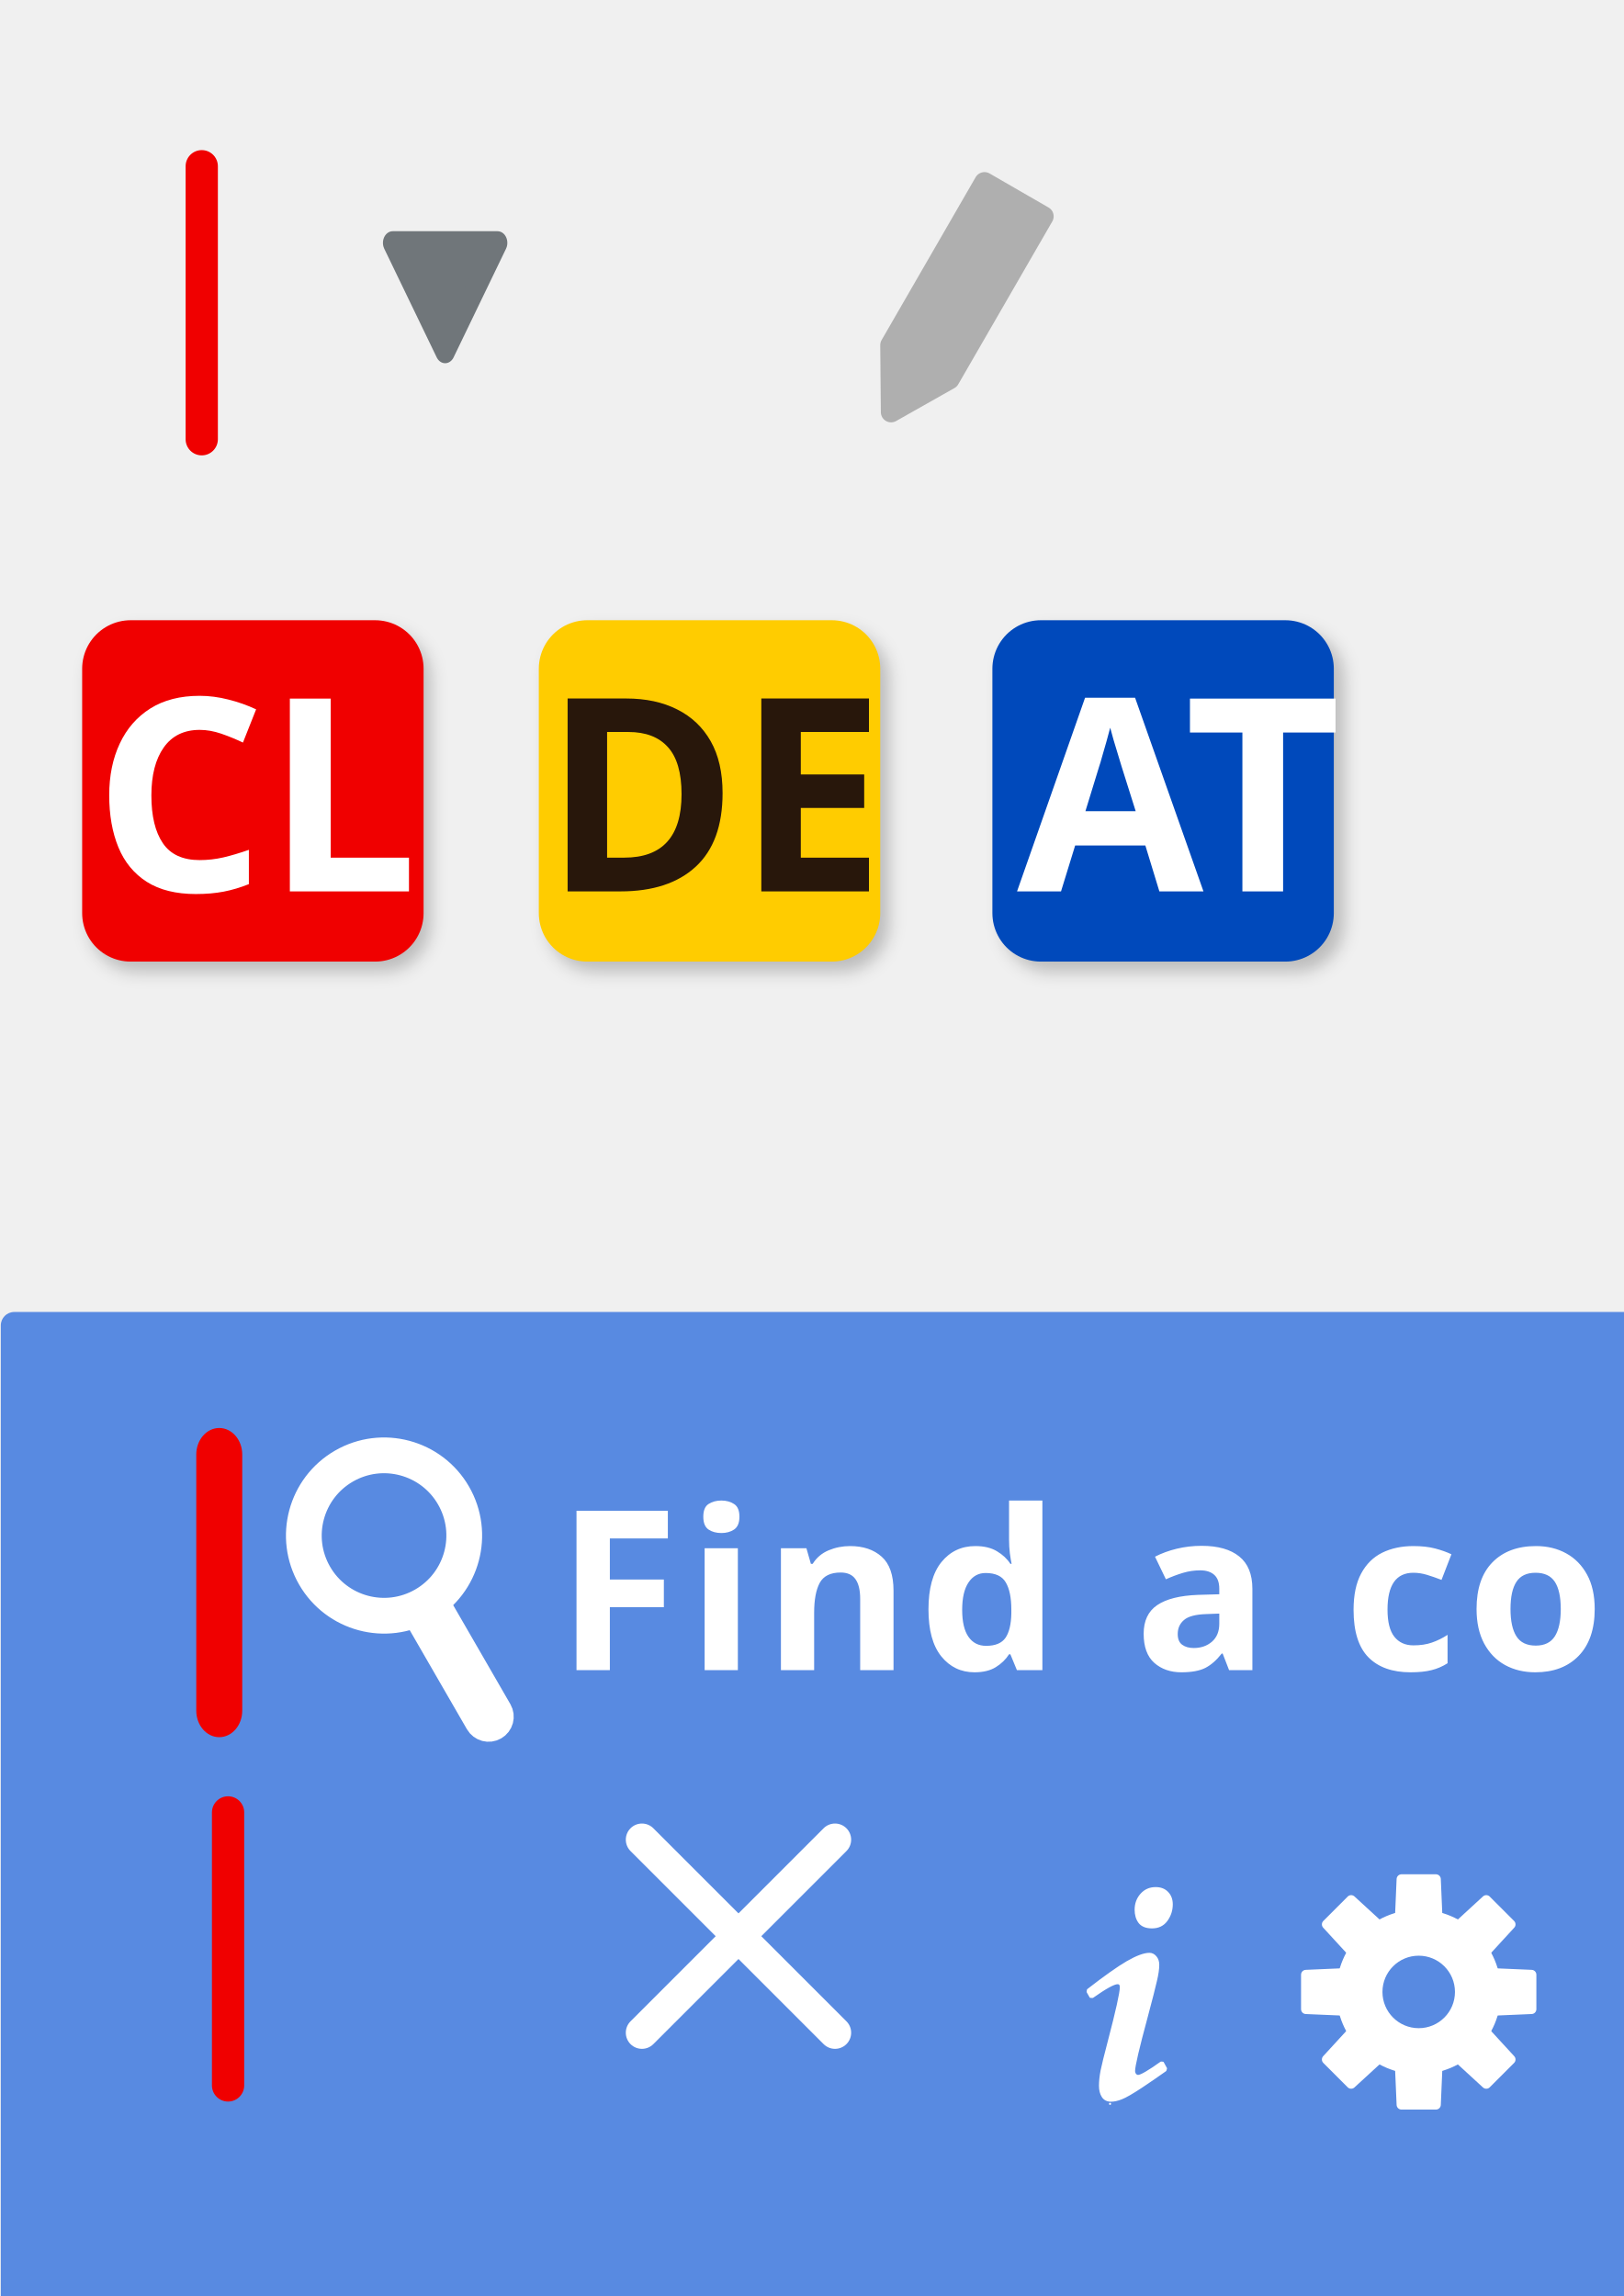
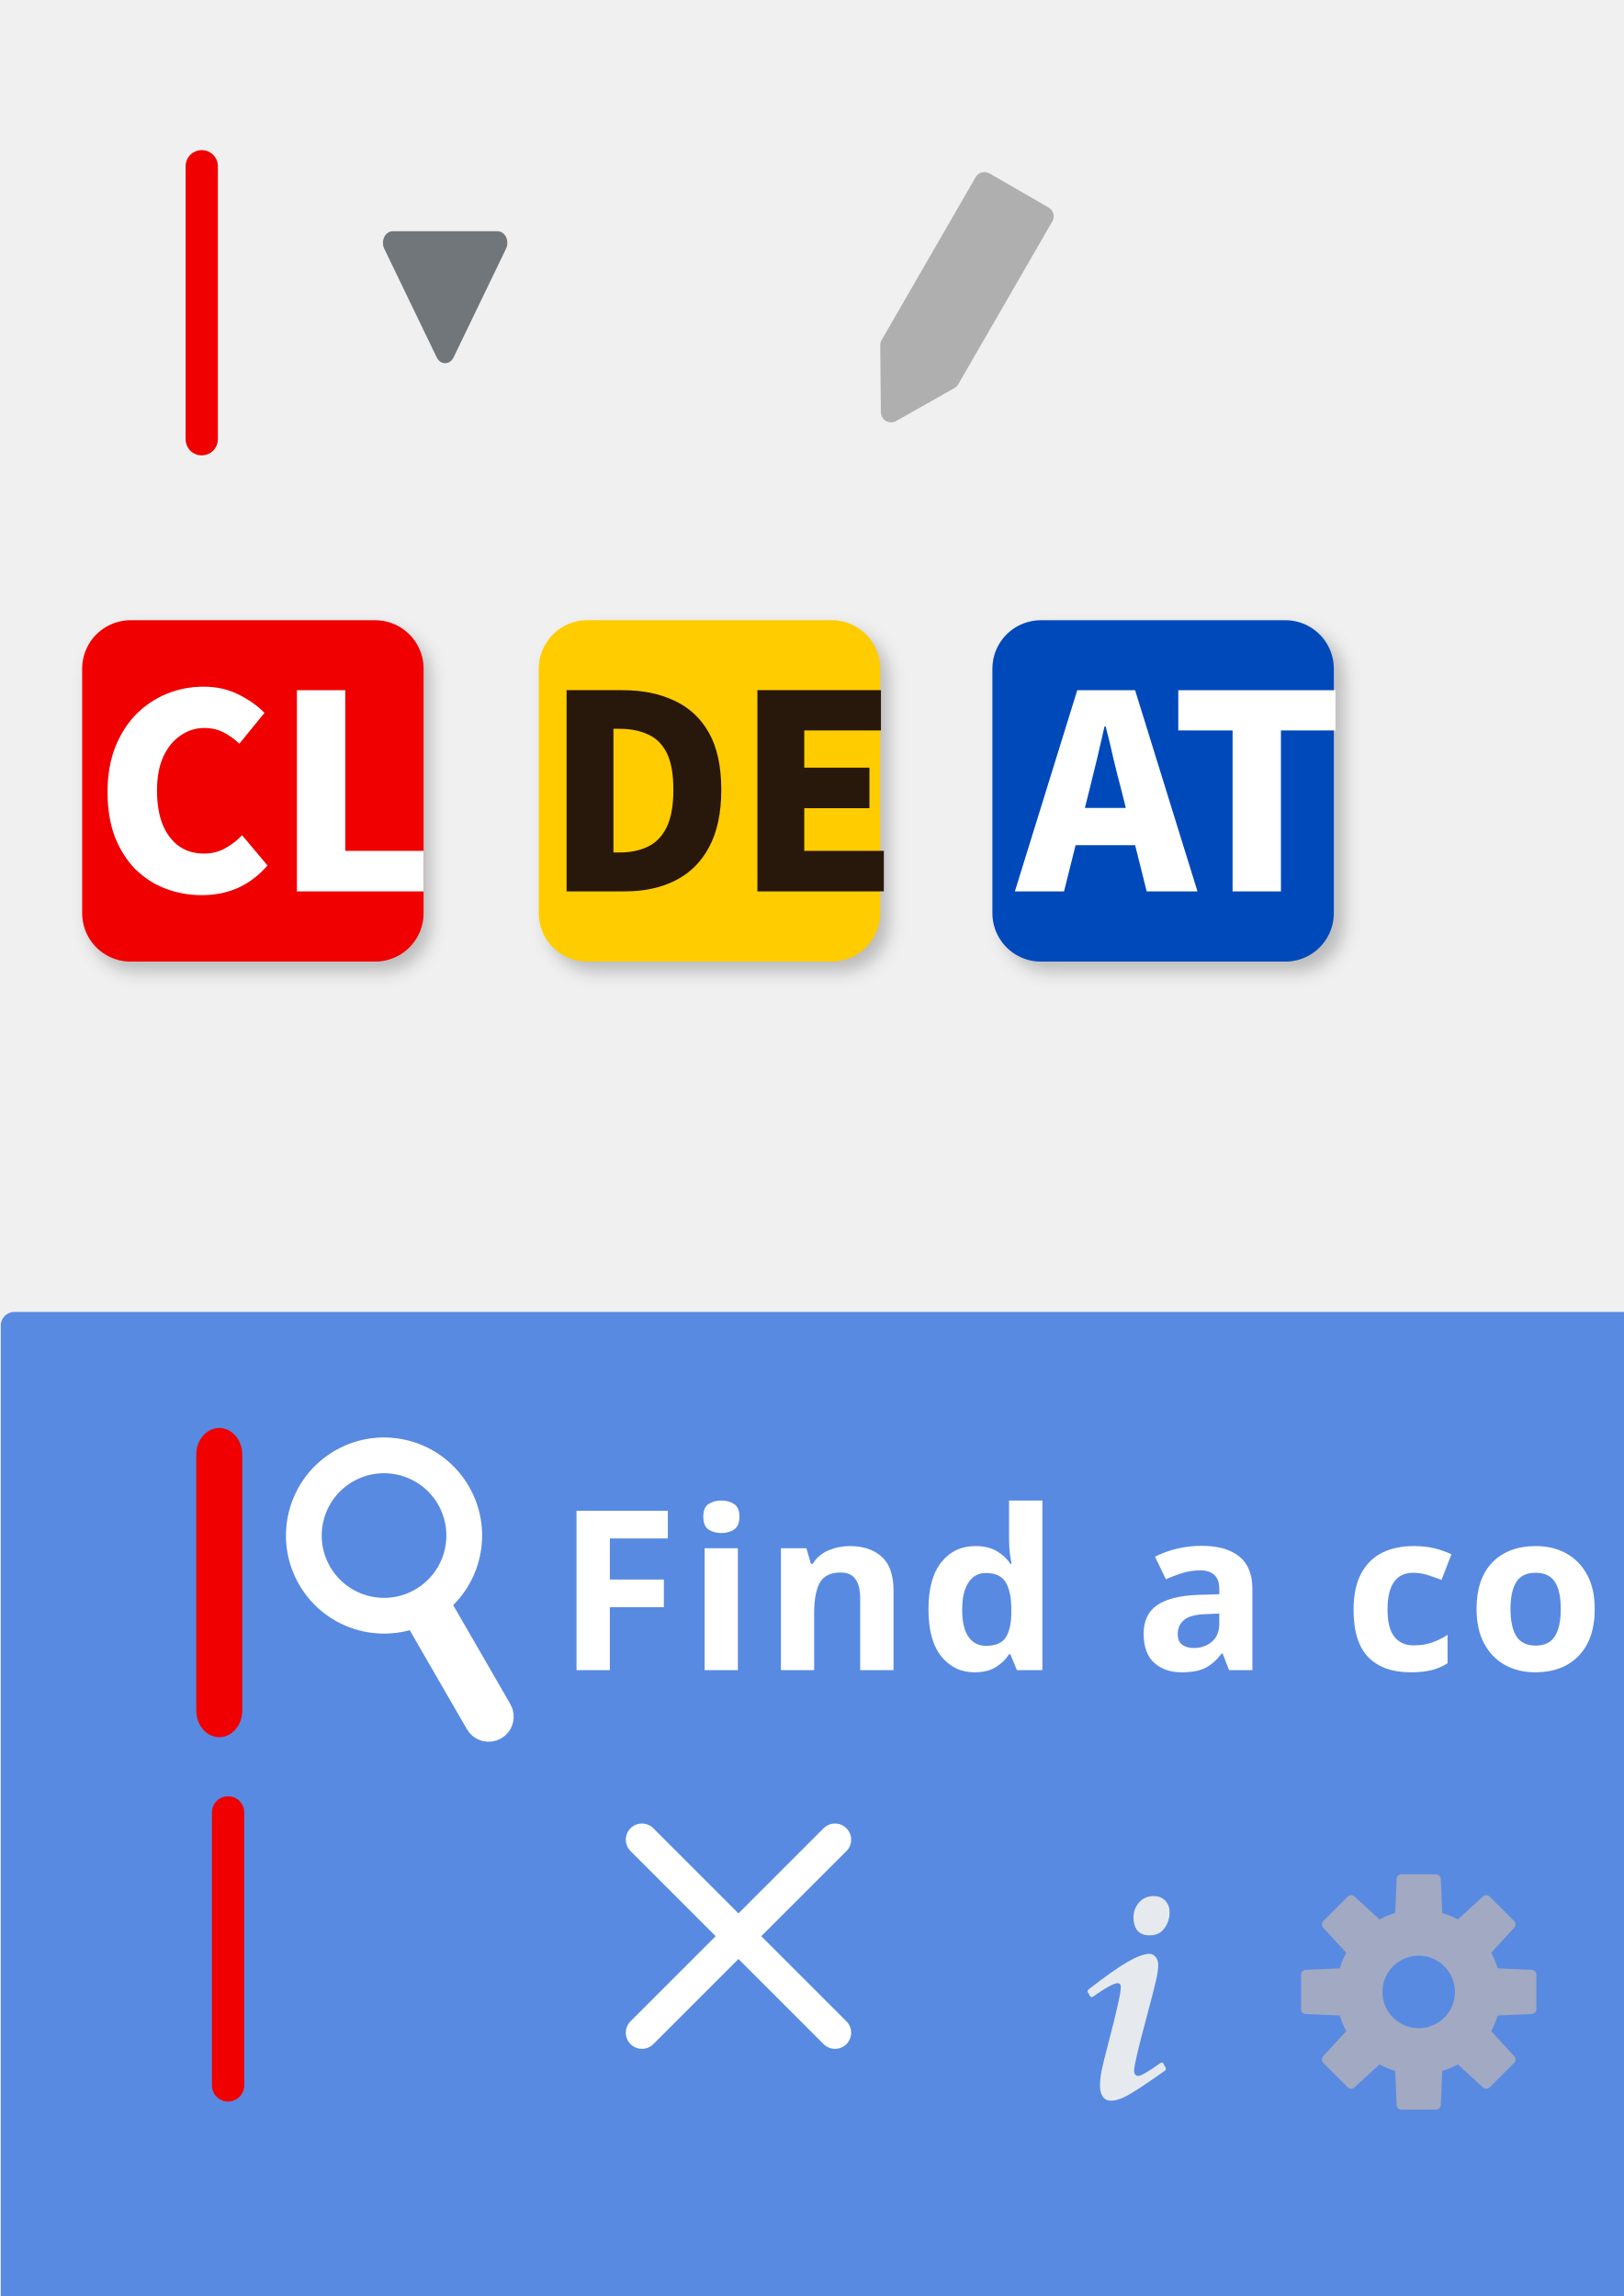
<svg xmlns="http://www.w3.org/2000/svg" width="210mm" height="297mm" viewBox="0 0 210 297" version="1.1" id="svg1" xml:space="preserve">
  <defs id="defs1">
    <filter style="color-interpolation-filters:sRGB" id="filter17" x="-0.281" y="-0.281" width="1.561" height="1.561">
      <feGaussianBlur stdDeviation="1.087" id="feGaussianBlur17" />
    </filter>
  </defs>
  <g id="layer1">
    <rect style="opacity:0.221;mix-blend-mode:normal;fill:#000000;fill-opacity:1;stroke:#000000;stroke-width:12.536;stroke-linecap:round;stroke-linejoin:round;stroke-dasharray:none;stroke-opacity:1;filter:url(#filter17)" id="rect19" width="31.621" height="31.621" x="135.956" y="87.821" ry="0" />
    <rect style="opacity:0.221;mix-blend-mode:normal;fill:#000000;fill-opacity:1;stroke:#000000;stroke-width:12.536;stroke-linecap:round;stroke-linejoin:round;stroke-dasharray:none;stroke-opacity:1;filter:url(#filter17)" id="rect18" width="31.621" height="31.621" x="77.087" y="87.821" ry="0" />
    <rect style="opacity:0.221;mix-blend-mode:normal;fill:#000000;fill-opacity:1;stroke:#000000;stroke-width:12.536;stroke-linecap:round;stroke-linejoin:round;stroke-dasharray:none;stroke-opacity:1;filter:url(#filter17)" id="rect17" width="31.621" height="31.621" x="17.82" y="87.821" ry="0" />
    <rect style="opacity:0;fill:#8ddd27;fill-opacity:1;stroke:none;stroke-width:1.557;stroke-linecap:round;stroke-linejoin:round;stroke-dasharray:none;stroke-opacity:0.252" id="rect7" width="40.912" height="40.912" x="104.603" y="17.992" ry="0" />
    <rect style="fill:#588ae1;fill-opacity:1;stroke:none;stroke-width:4.618;stroke-linecap:round;stroke-linejoin:round" id="rect2" width="502.638" height="254.576" x="0.105" y="169.712" ry="1.736" />
    <rect style="opacity:0;fill:#8ddd27;fill-opacity:0.338;stroke:none;stroke-width:1.557;stroke-linecap:round;stroke-linejoin:round;stroke-dasharray:none;stroke-opacity:0.252" id="rect6" width="40.912" height="40.912" x="37.117" y="17.992" ry="0" />
    <path id="rect1" style="fill:#ffffff;stroke:#ffffff;stroke-width:3.557;stroke-linecap:round;stroke-linejoin:round" d="m 56.072,206.789 a 10.372,10.372 0 0 1 -1.217,0.824 10.372,10.372 0 0 1 -1.322,0.642 l 8.396,14.54 c 0.406,0.703 1.299,0.942 2.002,0.536 0.703,-0.406 0.942,-1.299 0.536,-2.002 z" />
    <circle style="fill:#ffffff;fill-opacity:0;stroke:#ffffff;stroke-width:4.625;stroke-linecap:round;stroke-linejoin:round;stroke-dasharray:none;stroke-opacity:1" id="path1" cx="-56.3" cy="196.854" r="10.372" transform="rotate(-30)" />
    <text xml:space="preserve" style="font-style:normal;font-variant:normal;font-weight:bold;font-stretch:normal;font-size:110.283px;line-height:0;font-family:'Noto Sans KR';-inkscape-font-specification:'Noto Sans KR Bold';text-align:start;letter-spacing:4.049px;writing-mode:lr-tb;direction:ltr;text-anchor:start;fill:#ffffff;fill-opacity:1;stroke:none;stroke-width:3.557;stroke-linecap:round;stroke-linejoin:round" x="51.914" y="242.616" id="text2">
      <tspan id="tspan2" style="stroke-width:3.557" x="51.914" y="242.616" />
    </text>
    <rect style="fill:#f00000;fill-opacity:1;stroke:none;stroke-width:3.413;stroke-linecap:round;stroke-linejoin:round;stroke-dasharray:none" id="rect3" width="5.946" height="39.994" x="25.384" y="184.719" ry="3.432" />
    <rect style="fill:#f00000;fill-opacity:1;stroke:none;stroke-width:3.413;stroke-linecap:round;stroke-linejoin:round;stroke-dasharray:none" id="rect8" width="4.172" height="39.487" x="27.411" y="232.36" ry="2.086" />
    <rect style="fill:#ffffff;fill-opacity:1;stroke:none;stroke-width:3.413;stroke-linecap:round;stroke-linejoin:round;stroke-dasharray:none" id="rect9" width="4.172" height="39.487" x="242.55" y="89.82" ry="2.086" transform="rotate(45)" />
    <rect style="fill:#ffffff;fill-opacity:1;stroke:none;stroke-width:3.413;stroke-linecap:round;stroke-linejoin:round;stroke-dasharray:none" id="rect10" width="4.172" height="39.487" x="-111.649" y="224.893" ry="2.086" transform="rotate(-45)" />
    <rect style="fill:#f00000;fill-opacity:1;stroke:none;stroke-width:3.413;stroke-linecap:round;stroke-linejoin:round;stroke-dasharray:none" id="rect4" width="4.172" height="39.487" x="24.007" y="19.418" ry="2.086" />
    <path style="fill:#70767a;fill-opacity:1;stroke:#70767a;stroke-width:1.607;stroke-linecap:round;stroke-linejoin:round;stroke-dasharray:none;stroke-opacity:1" id="path4" d="m 172.443,34.218 -4.328,-7.496 8.655,0 z" transform="matrix(1.56775,0,0,1.875707,-212.7749,-18.70571)" />
    <path id="path5" style="fill:#afafaf;fill-opacity:1;stroke:#afafaf;stroke-width:2.646;stroke-linecap:round;stroke-linejoin:round;stroke-dasharray:none;stroke-opacity:1" d="m 134.95,27.986 -12.16,21.061 -7.543,4.264 -0.079,-8.664 12.16,-21.061 z" />
    <text xml:space="preserve" style="font-size:28.88px;line-height:0;font-family:Heavitas;-inkscape-font-specification:Heavitas;text-align:start;letter-spacing:1.06px;writing-mode:lr-tb;direction:ltr;text-anchor:start;fill:#ffffff;fill-opacity:1;stroke:none;stroke-width:0.932;stroke-linecap:round;stroke-linejoin:round" x="71.97" y="216.036" id="text1">
      <tspan id="tspan1" style="font-style:normal;font-variant:normal;font-weight:bold;font-stretch:normal;font-family:'Noto Sans KR';-inkscape-font-specification:'Noto Sans KR Bold';fill:#ffffff;fill-opacity:1;stroke:none;stroke-width:0.932" x="71.97" y="216.036">Find a course</tspan>
    </text>
    <rect style="opacity:1;fill:#f00000;fill-opacity:1;stroke:#f00000;stroke-width:12.536;stroke-linecap:round;stroke-linejoin:round;stroke-dasharray:none;stroke-opacity:1" id="rect11" width="31.621" height="31.621" x="16.894" y="86.498" ry="0" />
-     <text xml:space="preserve" style="font-style:normal;font-variant:normal;font-weight:900;font-stretch:normal;font-size:34.934px;line-height:0;font-family:'Noto Sans KR';-inkscape-font-specification:'Noto Sans KR Heavy';text-align:start;letter-spacing:0px;writing-mode:lr-tb;direction:ltr;text-anchor:start;opacity:1;fill:#ffffff;fill-opacity:1;stroke:none;stroke-width:9.704;stroke-linecap:round;stroke-linejoin:round;stroke-dasharray:none;stroke-opacity:1" x="12.094" y="115.304" id="text15">
-       <tspan id="tspan15" style="stroke-width:9.704;fill:#ffffff;fill-opacity:1" x="12.094" y="115.304">CL</tspan>
-     </text>
+     <path d="m 26.103,115.793 q -2.48,0 -4.681,-0.838 -2.201,-0.838 -3.913,-2.515 -1.677,-1.712 -2.655,-4.192 -0.943,-2.515 -0.943,-5.799 0,-3.249 0.978,-5.764 1.013,-2.55 2.725,-4.297 1.747,-1.747 3.982,-2.655 2.236,-0.908 4.716,-0.908 2.55,0 4.541,1.013 2.026,1.013 3.354,2.376 L 30.959,96.195 Q 29.98,95.287 28.897,94.728 27.814,94.169 26.417,94.169 q -1.677,0 -3.074,0.978 -1.397,0.943 -2.236,2.76 -0.803,1.782 -0.803,4.332 0,2.585 0.734,4.437 0.769,1.817 2.131,2.795 1.362,0.943 3.179,0.943 1.572,0 2.795,-0.699 1.258,-0.699 2.166,-1.677 l 3.284,3.913 q -1.642,1.921 -3.808,2.9 -2.131,0.943 -4.681,0.943 z m 12.297,-0.489 V 89.278 h 6.253 v 20.786 H 54.783 v 5.24 z" id="text15" style="font-weight:900;font-size:34.934px;line-height:0;font-family:'Noto Sans KR';-inkscape-font-specification:'Noto Sans KR Heavy';letter-spacing:0px;fill:#ffffff;stroke-width:9.704;stroke-linecap:round;stroke-linejoin:round" aria-label="CL" />
    <rect style="opacity:1;fill:#ffcc00;fill-opacity:1;stroke:#ffcc00;stroke-width:12.536;stroke-linecap:round;stroke-linejoin:round;stroke-dasharray:none;stroke-opacity:1" id="rect15" width="31.621" height="31.621" x="75.956" y="86.498" ry="0" />
-     <text xml:space="preserve" style="font-style:normal;font-variant:normal;font-weight:900;font-stretch:normal;font-size:34.389px;line-height:0;font-family:'Noto Sans KR';-inkscape-font-specification:'Noto Sans KR Heavy';text-align:start;letter-spacing:0px;writing-mode:lr-tb;direction:ltr;text-anchor:start;opacity:1;fill:#28170b;fill-opacity:1;stroke:none;stroke-width:9.553;stroke-linecap:round;stroke-linejoin:round;stroke-dasharray:none;stroke-opacity:1" x="71.481" y="113.507" id="text16" transform="scale(0.984413,1.015834)">
-       <tspan id="tspan16" style="fill:#28170b;fill-opacity:1;stroke-width:9.553" x="71.481" y="113.507">DE</tspan>
-     </text>
+     <path d="M 74.439,113.507 V 87.886 h 7.359 q 3.92,0 6.809,1.341 2.923,1.307 4.539,4.092 1.616,2.786 1.616,7.256 0,4.436 -1.616,7.325 -1.582,2.854 -4.436,4.23 -2.82,1.376 -6.568,1.376 z m 6.156,-4.952 h 0.825 q 2.063,0 3.645,-0.722 1.616,-0.722 2.51,-2.476 0.894,-1.754 0.894,-4.78 0,-3.061 -0.894,-4.746 -0.894,-1.685 -2.51,-2.338 -1.582,-0.688 -3.645,-0.688 h -0.825 z m 18.914,4.952 V 87.886 h 16.232 v 5.124 h -10.076 v 4.746 h 8.563 v 5.158 h -8.563 v 5.434 h 10.454 v 5.158 z" id="text16" style="font-weight:900;font-size:34.389px;line-height:0;font-family:'Noto Sans KR';-inkscape-font-specification:'Noto Sans KR Heavy';letter-spacing:0px;fill:#28170b;stroke-width:9.553;stroke-linecap:round;stroke-linejoin:round" transform="scale(0.984413,1.015834)" aria-label="DE" />
    <rect style="opacity:1;fill:#0049bb;fill-opacity:1;stroke:#0049bb;stroke-width:12.536;stroke-linecap:round;stroke-linejoin:round;stroke-dasharray:none;stroke-opacity:1" id="rect16" width="31.621" height="31.621" x="134.618" y="86.498" ry="0" />
-     <text xml:space="preserve" style="font-style:normal;font-variant:normal;font-weight:900;font-stretch:normal;font-size:34.934px;line-height:0;font-family:'Noto Sans KR';-inkscape-font-specification:'Noto Sans KR Heavy';text-align:start;letter-spacing:0px;writing-mode:lr-tb;direction:ltr;text-anchor:start;opacity:1;fill:#ffffff;fill-opacity:1;stroke:none;stroke-width:9.704;stroke-linecap:round;stroke-linejoin:round;stroke-dasharray:none;stroke-opacity:1" x="131.538" y="115.304" id="text17">
-       <tspan id="tspan17" style="fill:#ffffff;fill-opacity:1;stroke-width:9.704" x="131.538" y="115.304">AT</tspan>
-     </text>
+     <path d="m 131.258,115.304 8.07,-26.026 h 7.476 l 8.07,26.026 h -6.568 l -3.249,-12.995 q -0.524,-1.956 -1.048,-4.157 -0.489,-2.201 -1.013,-4.192 h -0.14 q -0.454,2.026 -0.978,4.227 -0.524,2.166 -1.013,4.122 l -3.249,12.995 z m 5.485,-5.974 v -4.821 H 149.319 v 4.821 z m 22.672,5.974 V 94.483 h -7.022 V 89.278 h 20.332 v 5.205 h -7.057 v 20.821 z" id="text17" style="font-weight:900;font-size:34.934px;line-height:0;font-family:'Noto Sans KR';-inkscape-font-specification:'Noto Sans KR Heavy';letter-spacing:0px;fill:#ffffff;stroke-width:9.704;stroke-linecap:round;stroke-linejoin:round" aria-label="AT" />
    <rect style="opacity:0;fill:#f00000;fill-opacity:1;stroke:#f00000;stroke-width:12.536;stroke-linecap:round;stroke-linejoin:round;stroke-dasharray:none;stroke-opacity:1" id="rect20" width="31.621" height="31.621" x="226.433" y="86.498" ry="0" />
-     <text xml:space="preserve" style="font-style:normal;font-variant:normal;font-weight:900;font-stretch:normal;font-size:34.934px;line-height:0;font-family:'Noto Sans KR';-inkscape-font-specification:'Noto Sans KR Heavy';text-align:start;letter-spacing:0px;writing-mode:lr-tb;direction:ltr;text-anchor:start;opacity:1;fill:#70767a;fill-opacity:1;stroke:none;stroke-width:9.704;stroke-linecap:round;stroke-linejoin:round;stroke-dasharray:none;stroke-opacity:1" x="221.633" y="115.304" id="text20">
-       <tspan id="tspan20" style="fill:#70767a;fill-opacity:1;stroke-width:9.704;stroke:none;stroke-opacity:1" x="221.633" y="115.304">CL</tspan>
-     </text>
+     <path d="m 235.642,115.793 q -2.48,0 -4.681,-0.838 -2.201,-0.838 -3.913,-2.515 -1.677,-1.712 -2.655,-4.192 -0.943,-2.515 -0.943,-5.799 0,-3.249 0.978,-5.764 1.013,-2.55 2.725,-4.297 1.747,-1.747 3.982,-2.655 2.236,-0.908 4.716,-0.908 2.55,0 4.541,1.013 2.026,1.013 3.354,2.376 l -3.249,3.982 q -0.978,-0.908 -2.061,-1.467 -1.083,-0.559 -2.48,-0.559 -1.677,0 -3.074,0.978 -1.397,0.943 -2.236,2.76 -0.803,1.782 -0.803,4.332 0,2.585 0.734,4.437 0.769,1.817 2.131,2.795 1.362,0.943 3.179,0.943 1.572,0 2.795,-0.699 1.258,-0.699 2.166,-1.677 l 3.284,3.913 q -1.642,1.921 -3.808,2.9 -2.131,0.943 -4.681,0.943 z m 12.297,-0.489 V 89.278 h 6.253 v 20.786 h 10.131 v 5.24 z" id="text20" style="font-weight:900;font-size:34.934px;line-height:0;font-family:'Noto Sans KR';-inkscape-font-specification:'Noto Sans KR Heavy';letter-spacing:0px;fill:#70767a;stroke-width:9.704;stroke-linecap:round;stroke-linejoin:round" aria-label="CL" />
    <rect style="opacity:0;fill:#ffcc00;fill-opacity:1;stroke:#ffcc00;stroke-width:12.536;stroke-linecap:round;stroke-linejoin:round;stroke-dasharray:none;stroke-opacity:1" id="rect21" width="31.621" height="31.621" x="285.495" y="86.498" ry="0" />
-     <text xml:space="preserve" style="font-style:normal;font-variant:normal;font-weight:900;font-stretch:normal;font-size:34.389px;line-height:0;font-family:'Noto Sans KR';-inkscape-font-specification:'Noto Sans KR Heavy';text-align:start;letter-spacing:0px;writing-mode:lr-tb;direction:ltr;text-anchor:start;opacity:1;fill:#70767a;fill-opacity:1;stroke:none;stroke-width:9.553;stroke-linecap:round;stroke-linejoin:round;stroke-dasharray:none;stroke-opacity:1" x="284.338" y="113.507" id="text21" transform="scale(0.984413,1.015834)">
-       <tspan id="tspan21" style="fill:#70767a;fill-opacity:1;stroke-width:9.553" x="284.338" y="113.507">DE</tspan>
-     </text>
+     <path d="M 287.296,113.507 V 87.886 h 7.359 q 3.92,0 6.809,1.341 2.923,1.307 4.539,4.092 1.616,2.786 1.616,7.256 0,4.436 -1.616,7.325 -1.582,2.854 -4.436,4.23 -2.82,1.376 -6.568,1.376 z m 6.156,-4.952 h 0.825 q 2.063,0 3.645,-0.722 1.616,-0.722 2.51,-2.476 0.894,-1.754 0.894,-4.78 0,-3.061 -0.894,-4.746 -0.894,-1.685 -2.51,-2.338 -1.582,-0.688 -3.645,-0.688 h -0.825 z m 18.914,4.952 V 87.886 h 16.232 v 5.124 h -10.076 v 4.746 h 8.563 v 5.158 h -8.563 v 5.434 h 10.454 v 5.158 z" id="text21" style="font-weight:900;font-size:34.389px;line-height:0;font-family:'Noto Sans KR';-inkscape-font-specification:'Noto Sans KR Heavy';letter-spacing:0px;fill:#70767a;stroke-width:9.553;stroke-linecap:round;stroke-linejoin:round" transform="scale(0.984413,1.015834)" aria-label="DE" />
    <rect style="opacity:0;fill:#0049bb;fill-opacity:1;stroke:#0049bb;stroke-width:12.536;stroke-linecap:round;stroke-linejoin:round;stroke-dasharray:none;stroke-opacity:1" id="rect22" width="31.621" height="31.621" x="344.157" y="86.498" ry="0" />
-     <text xml:space="preserve" style="font-style:normal;font-variant:normal;font-weight:900;font-stretch:normal;font-size:34.934px;line-height:0;font-family:'Noto Sans KR';-inkscape-font-specification:'Noto Sans KR Heavy';text-align:start;letter-spacing:0px;writing-mode:lr-tb;direction:ltr;text-anchor:start;opacity:1;fill:#70767a;fill-opacity:1;stroke:none;stroke-width:9.704;stroke-linecap:round;stroke-linejoin:round;stroke-dasharray:none;stroke-opacity:1" x="341.077" y="115.304" id="text22">
-       <tspan id="tspan22" style="fill:#70767a;fill-opacity:1;stroke-width:9.704" x="341.077" y="115.304">AT</tspan>
-     </text>
-     <path style="font-style:italic;font-weight:bold;font-size:38.1px;line-height:0;font-family:'Palatino Linotype';-inkscape-font-specification:'Palatino Linotype Bold';letter-spacing:0px;fill:#ffffff;stroke:#ffffff;stroke-width:0.265;stroke-linecap:round;stroke-linejoin:round" d="m 146.879,247.028 q 0,-1.153 0.726,-1.972 0.726,-0.819 1.86,-0.819 0.967,0 1.525,0.595 0.558,0.577 0.558,1.507 0,1.135 -0.67,2.065 -0.67,0.912 -1.879,0.912 -1.135,0 -1.637,-0.651 -0.484,-0.651 -0.484,-1.637 z m -5.841,11.274 -0.372,-0.651 0.037,-0.242 q 3.274,-2.549 5.097,-3.609 1.842,-1.06 2.865,-1.06 0.465,0 0.8,0.409 0.335,0.391 0.335,1.005 0,0.819 -0.298,2.065 -0.279,1.246 -1.209,4.725 -1.619,5.99 -1.619,6.939 0,0.26 0.149,0.465 0.167,0.186 0.372,0.186 0.558,0 2.977,-1.73 l 0.223,0.019 0.409,0.744 -0.074,0.242 q -1.302,0.93 -3.107,2.139 -1.805,1.191 -2.586,1.488 -0.763,0.298 -1.339,0.298 -0.726,0 -1.079,-0.539 -0.353,-0.539 -0.353,-1.395 0,-0.856 0.205,-1.935 0.223,-1.098 0.93,-3.777 1.563,-5.972 1.563,-7.032 0,-0.521 -0.428,-0.521 -0.707,0 -3.237,1.786 z m 2.53,13.841 z" id="text3" aria-label="i" />
-     <g id="g32">
-       <path id="path6" style="opacity:1;fill:#ffffff;fill-opacity:1;stroke:#ffffff;stroke-width:0.265;stroke-linecap:round;stroke-linejoin:round;stroke-dasharray:none;stroke-opacity:1" d="M 183.487 247.144 A 10.524 10.524 0 0 0 172.964 257.668 A 10.524 10.524 0 0 0 183.487 268.191 A 10.524 10.524 0 0 0 194.011 257.668 A 10.524 10.524 0 0 0 183.487 247.144 z M 183.487 252.847 A 4.822 4.822 0 0 1 188.309 257.668 A 4.822 4.822 0 0 1 183.487 262.489 A 4.822 4.822 0 0 1 178.666 257.668 A 4.822 4.822 0 0 1 183.487 252.847 z " />
-       <path id="rect12" style="opacity:1;fill:#ffffff;stroke:#ffffff;stroke-width:1.262;stroke-linecap:round;stroke-linejoin:round;stroke-dasharray:none" d="m 181.259,243.081 h 4.456 l 0.347,8.126 h -5.15 z" />
-       <path id="path26" style="opacity:1;fill:#ffffff;stroke:#ffffff;stroke-width:1.262;stroke-linecap:round;stroke-linejoin:round;stroke-dasharray:none" d="m 198.074,255.44 v 4.456 l -8.126,0.347 v -5.15 z" />
-       <path id="path27" style="opacity:1;fill:#ffffff;stroke:#ffffff;stroke-width:1.262;stroke-linecap:round;stroke-linejoin:round;stroke-dasharray:none" d="m 192.226,245.778 3.151,3.151 -5.5,5.991 -3.641,-3.641 z" />
-       <path id="path28" style="opacity:1;fill:#ffffff;stroke:#ffffff;stroke-width:1.262;stroke-linecap:round;stroke-linejoin:round;stroke-dasharray:none" d="m 171.598,248.929 3.151,-3.151 5.991,5.5 -3.641,3.641 z" />
-       <path id="path29" style="opacity:1;fill:#ffffff;stroke:#ffffff;stroke-width:1.262;stroke-linecap:round;stroke-linejoin:round;stroke-dasharray:none" d="m 168.901,259.896 -1e-5,-4.456 8.126,-0.347 v 5.15 z" />
-       <path id="path30" style="opacity:1;fill:#ffffff;stroke:#ffffff;stroke-width:1.262;stroke-linecap:round;stroke-linejoin:round;stroke-dasharray:none" d="m 174.748,269.557 -3.151,-3.151 5.5,-5.991 3.641,3.641 z" />
-       <path id="path31" style="opacity:1;fill:#ffffff;stroke:#ffffff;stroke-width:1.262;stroke-linecap:round;stroke-linejoin:round;stroke-dasharray:none" d="m 185.715,272.254 -4.456,1e-5 -0.347,-8.126 h 5.15 z" />
-       <path id="path32" style="opacity:1;fill:#ffffff;stroke:#ffffff;stroke-width:1.262;stroke-linecap:round;stroke-linejoin:round;stroke-dasharray:none" d="m 195.377,266.407 -3.151,3.151 -5.991,-5.5 3.641,-3.641 z" />
+     <path d="m 340.797,115.304 8.07,-26.026 h 7.476 l 8.07,26.026 h -6.568 l -3.249,-12.995 q -0.524,-1.956 -1.048,-4.157 -0.489,-2.201 -1.013,-4.192 h -0.14 q -0.454,2.026 -0.978,4.227 -0.524,2.166 -1.013,4.122 l -3.249,12.995 z m 5.485,-5.974 v -4.821 h 12.576 v 4.821 z m 22.672,5.974 V 94.483 h -7.022 V 89.278 h 20.332 v 5.205 h -7.057 v 20.821 z" id="text22" style="font-weight:900;font-size:34.934px;line-height:0;font-family:'Noto Sans KR';-inkscape-font-specification:'Noto Sans KR Heavy';letter-spacing:0px;fill:#70767a;stroke-width:9.704;stroke-linecap:round;stroke-linejoin:round" aria-label="AT" />
+     <path style="font-style:italic;font-weight:bold;font-size:38.1px;line-height:0;font-family:'Palatino Linotype';-inkscape-font-specification:'Palatino Linotype Bold';letter-spacing:0px;fill:#e6eaee;fill-opacity:1;stroke:none;stroke-width:0.265;stroke-linecap:round;stroke-linejoin:round;stroke-opacity:1" d="m 146.598,248.061 c 0,-0.769 0.242,-1.426 0.726,-1.972 0.484,-0.546 1.104,-0.819 1.86,-0.819 0.645,0 1.153,0.198 1.525,0.595 0.372,0.384 0.558,0.887 0.558,1.507 0,0.757 -0.223,1.445 -0.67,2.065 -0.446,0.608 -1.073,0.912 -1.879,0.912 -0.757,0 -1.302,-0.217 -1.637,-0.651 -0.322,-0.434 -0.484,-0.98 -0.484,-1.637 z m -5.561,10.241 -0.372,-0.651 0.037,-0.242 c 2.183,-1.699 3.882,-2.902 5.097,-3.609 1.228,-0.707 2.183,-1.06 2.865,-1.06 0.31,0 0.577,0.136 0.8,0.409 0.223,0.26 0.335,0.595 0.335,1.005 0,0.546 -0.099,1.234 -0.298,2.065 -0.186,0.831 -0.589,2.406 -1.209,4.725 -1.079,3.994 -1.619,6.307 -1.619,6.939 0,0.174 0.05,0.329 0.149,0.465 0.112,0.124 0.236,0.186 0.372,0.186 0.372,0 1.364,-0.577 2.977,-1.73 l 0.223,0.019 0.409,0.744 -0.074,0.242 c -0.868,0.62 -1.904,1.333 -3.107,2.139 -1.203,0.794 -2.065,1.29 -2.586,1.488 -0.508,0.198 -0.955,0.298 -1.339,0.298 -0.484,0 -0.843,-0.18 -1.079,-0.539 -0.236,-0.36 -0.353,-0.825 -0.353,-1.395 0,-0.571 0.068,-1.215 0.205,-1.935 0.149,-0.732 0.459,-1.991 0.93,-3.777 1.042,-3.981 1.563,-6.325 1.563,-7.032 0,-0.347 -0.143,-0.521 -0.428,-0.521 -0.471,0 -1.55,0.595 -3.237,1.786 z" id="text3" aria-label="i" />
+     <g id="g32" style="fill:#a1a9c3;fill-opacity:1;stroke:#a1a9c3;stroke-opacity:1">
+       <path id="path6" style="opacity:1;fill:#a1a9c3;fill-opacity:1;stroke:#a1a9c3;stroke-width:0.265;stroke-linecap:round;stroke-linejoin:round;stroke-dasharray:none;stroke-opacity:1" d="M 183.487 247.144 A 10.524 10.524 0 0 0 172.964 257.668 A 10.524 10.524 0 0 0 183.487 268.191 A 10.524 10.524 0 0 0 194.011 257.668 A 10.524 10.524 0 0 0 183.487 247.144 z M 183.487 252.847 A 4.822 4.822 0 0 1 188.309 257.668 A 4.822 4.822 0 0 1 183.487 262.489 A 4.822 4.822 0 0 1 178.666 257.668 A 4.822 4.822 0 0 1 183.487 252.847 z " />
+       <path id="rect12" style="opacity:1;fill:#a1a9c3;stroke:#a1a9c3;stroke-width:1.262;stroke-linecap:round;stroke-linejoin:round;stroke-dasharray:none;fill-opacity:1;stroke-opacity:1" d="m 181.259,243.081 h 4.456 l 0.347,8.126 h -5.15 z" />
+       <path id="path26" style="opacity:1;fill:#a1a9c3;stroke:#a1a9c3;stroke-width:1.262;stroke-linecap:round;stroke-linejoin:round;stroke-dasharray:none;fill-opacity:1;stroke-opacity:1" d="m 198.074,255.44 v 4.456 l -8.126,0.347 v -5.15 z" />
+       <path id="path27" style="opacity:1;fill:#a1a9c3;stroke:#a1a9c3;stroke-width:1.262;stroke-linecap:round;stroke-linejoin:round;stroke-dasharray:none;fill-opacity:1;stroke-opacity:1" d="m 192.226,245.778 3.151,3.151 -5.5,5.991 -3.641,-3.641 z" />
+       <path id="path28" style="opacity:1;fill:#a1a9c3;stroke:#a1a9c3;stroke-width:1.262;stroke-linecap:round;stroke-linejoin:round;stroke-dasharray:none;fill-opacity:1;stroke-opacity:1" d="m 171.598,248.929 3.151,-3.151 5.991,5.5 -3.641,3.641 z" />
+       <path id="path29" style="opacity:1;fill:#a1a9c3;stroke:#a1a9c3;stroke-width:1.262;stroke-linecap:round;stroke-linejoin:round;stroke-dasharray:none;fill-opacity:1;stroke-opacity:1" d="m 168.901,259.896 -1e-5,-4.456 8.126,-0.347 v 5.15 z" />
+       <path id="path30" style="opacity:1;fill:#a1a9c3;stroke:#a1a9c3;stroke-width:1.262;stroke-linecap:round;stroke-linejoin:round;stroke-dasharray:none;fill-opacity:1;stroke-opacity:1" d="m 174.748,269.557 -3.151,-3.151 5.5,-5.991 3.641,3.641 z" />
+       <path id="path31" style="opacity:1;fill:#a1a9c3;stroke:#a1a9c3;stroke-width:1.262;stroke-linecap:round;stroke-linejoin:round;stroke-dasharray:none;fill-opacity:1;stroke-opacity:1" d="m 185.715,272.254 -4.456,1e-5 -0.347,-8.126 h 5.15 z" />
+       <path id="path32" style="opacity:1;fill:#a1a9c3;stroke:#a1a9c3;stroke-width:1.262;stroke-linecap:round;stroke-linejoin:round;stroke-dasharray:none;fill-opacity:1;stroke-opacity:1" d="m 195.377,266.407 -3.151,3.151 -5.991,-5.5 3.641,-3.641 z" />
    </g>
  </g>
</svg>
